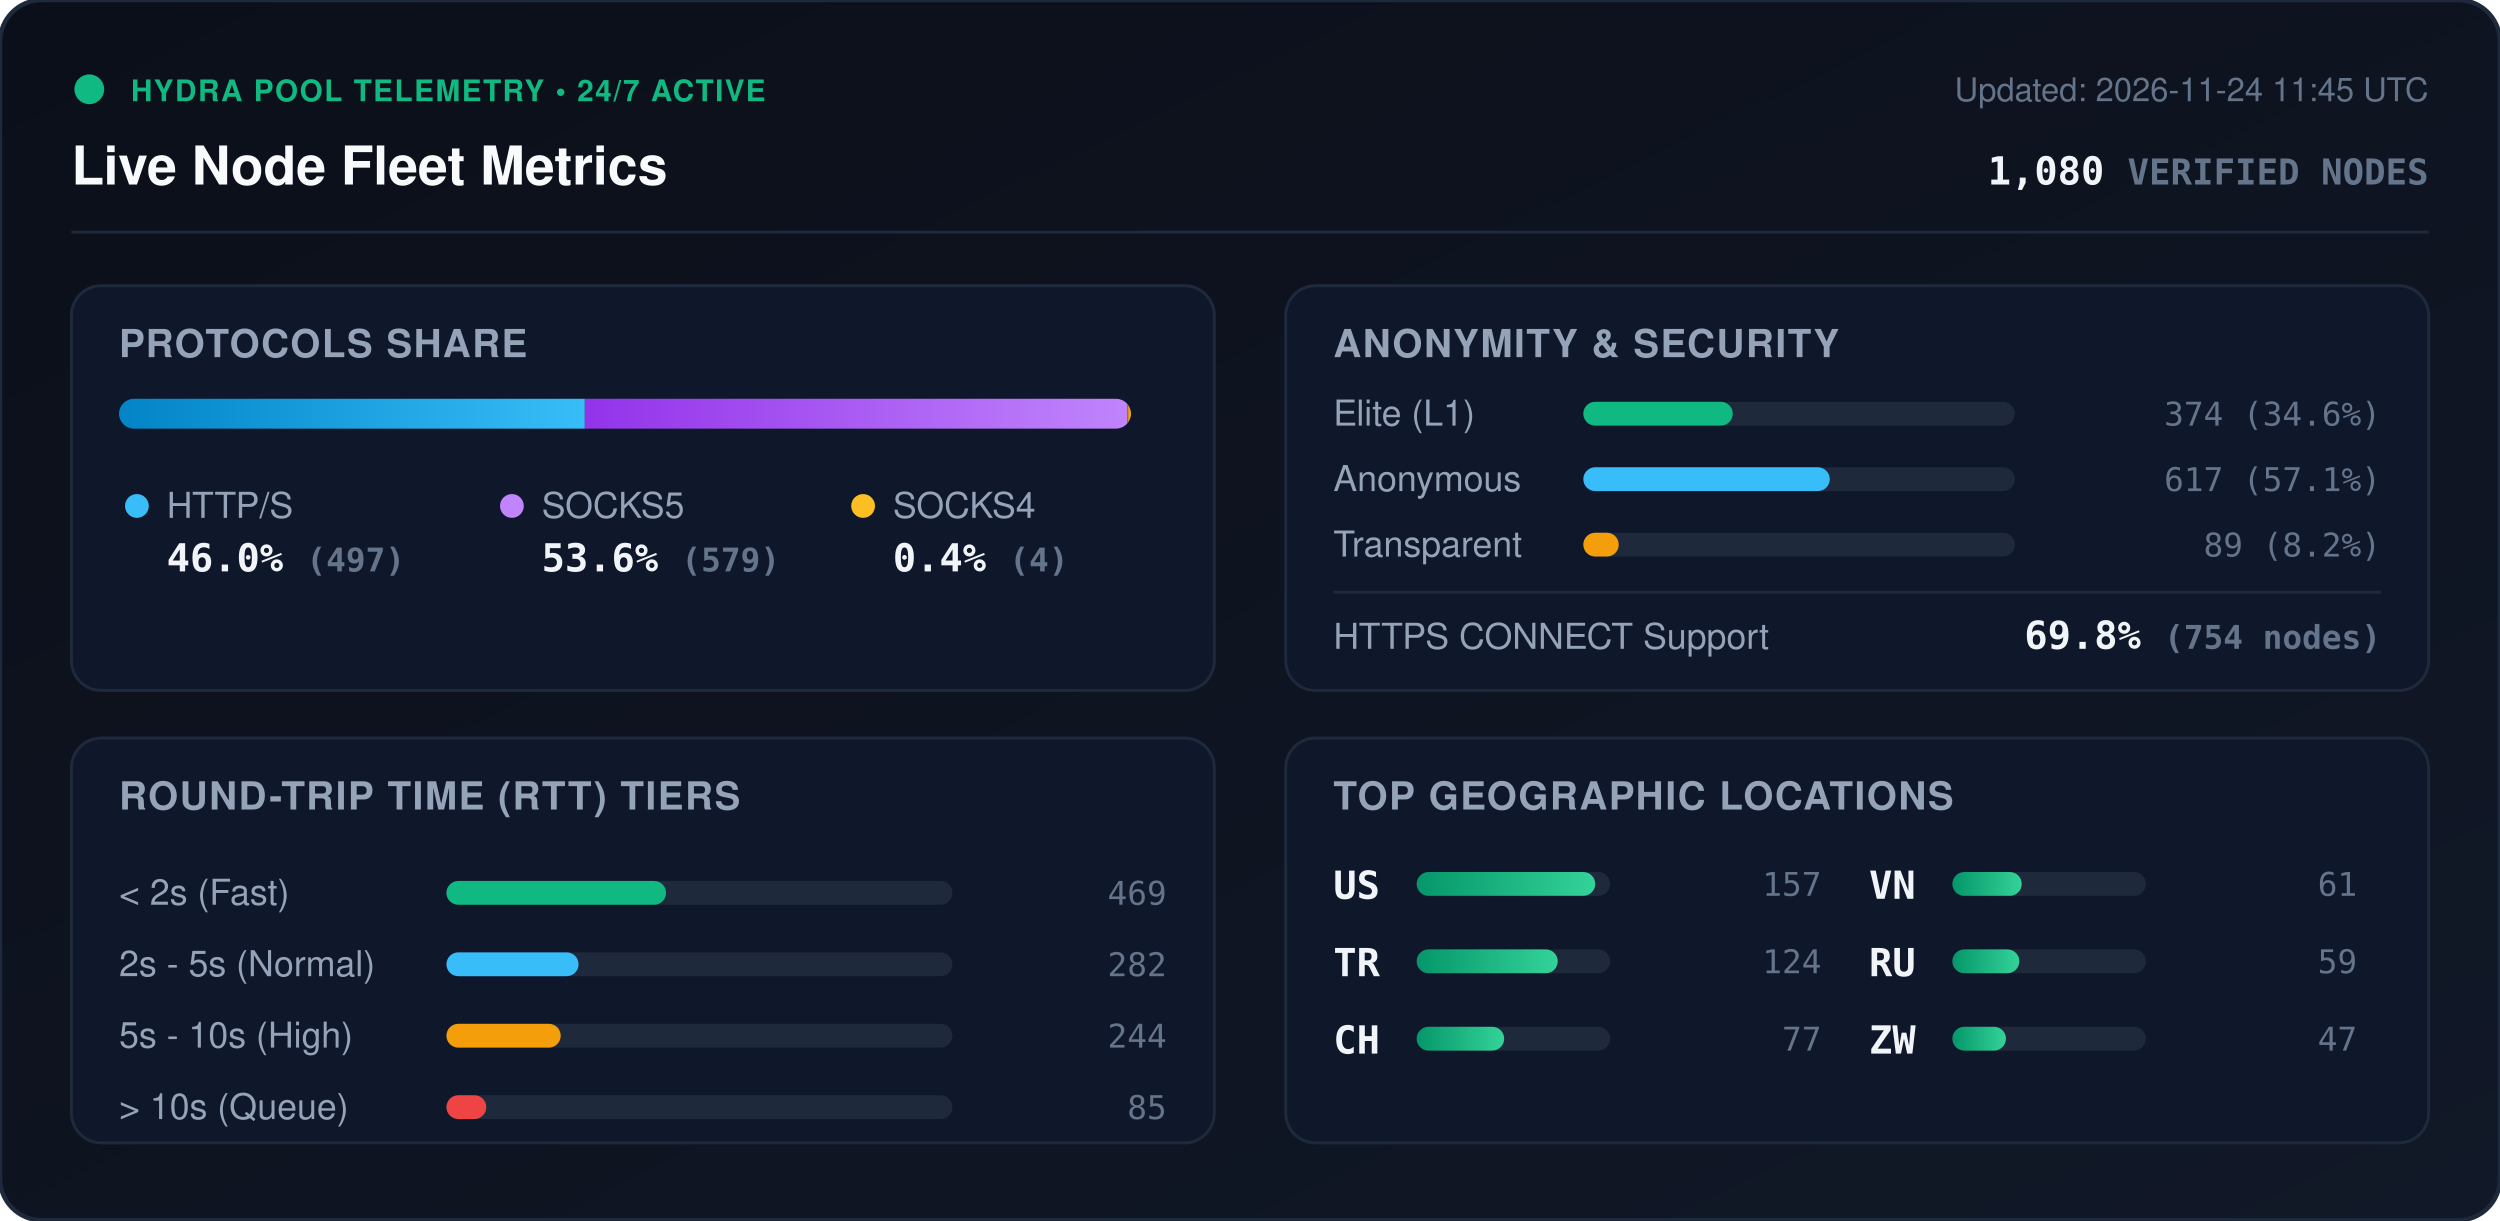
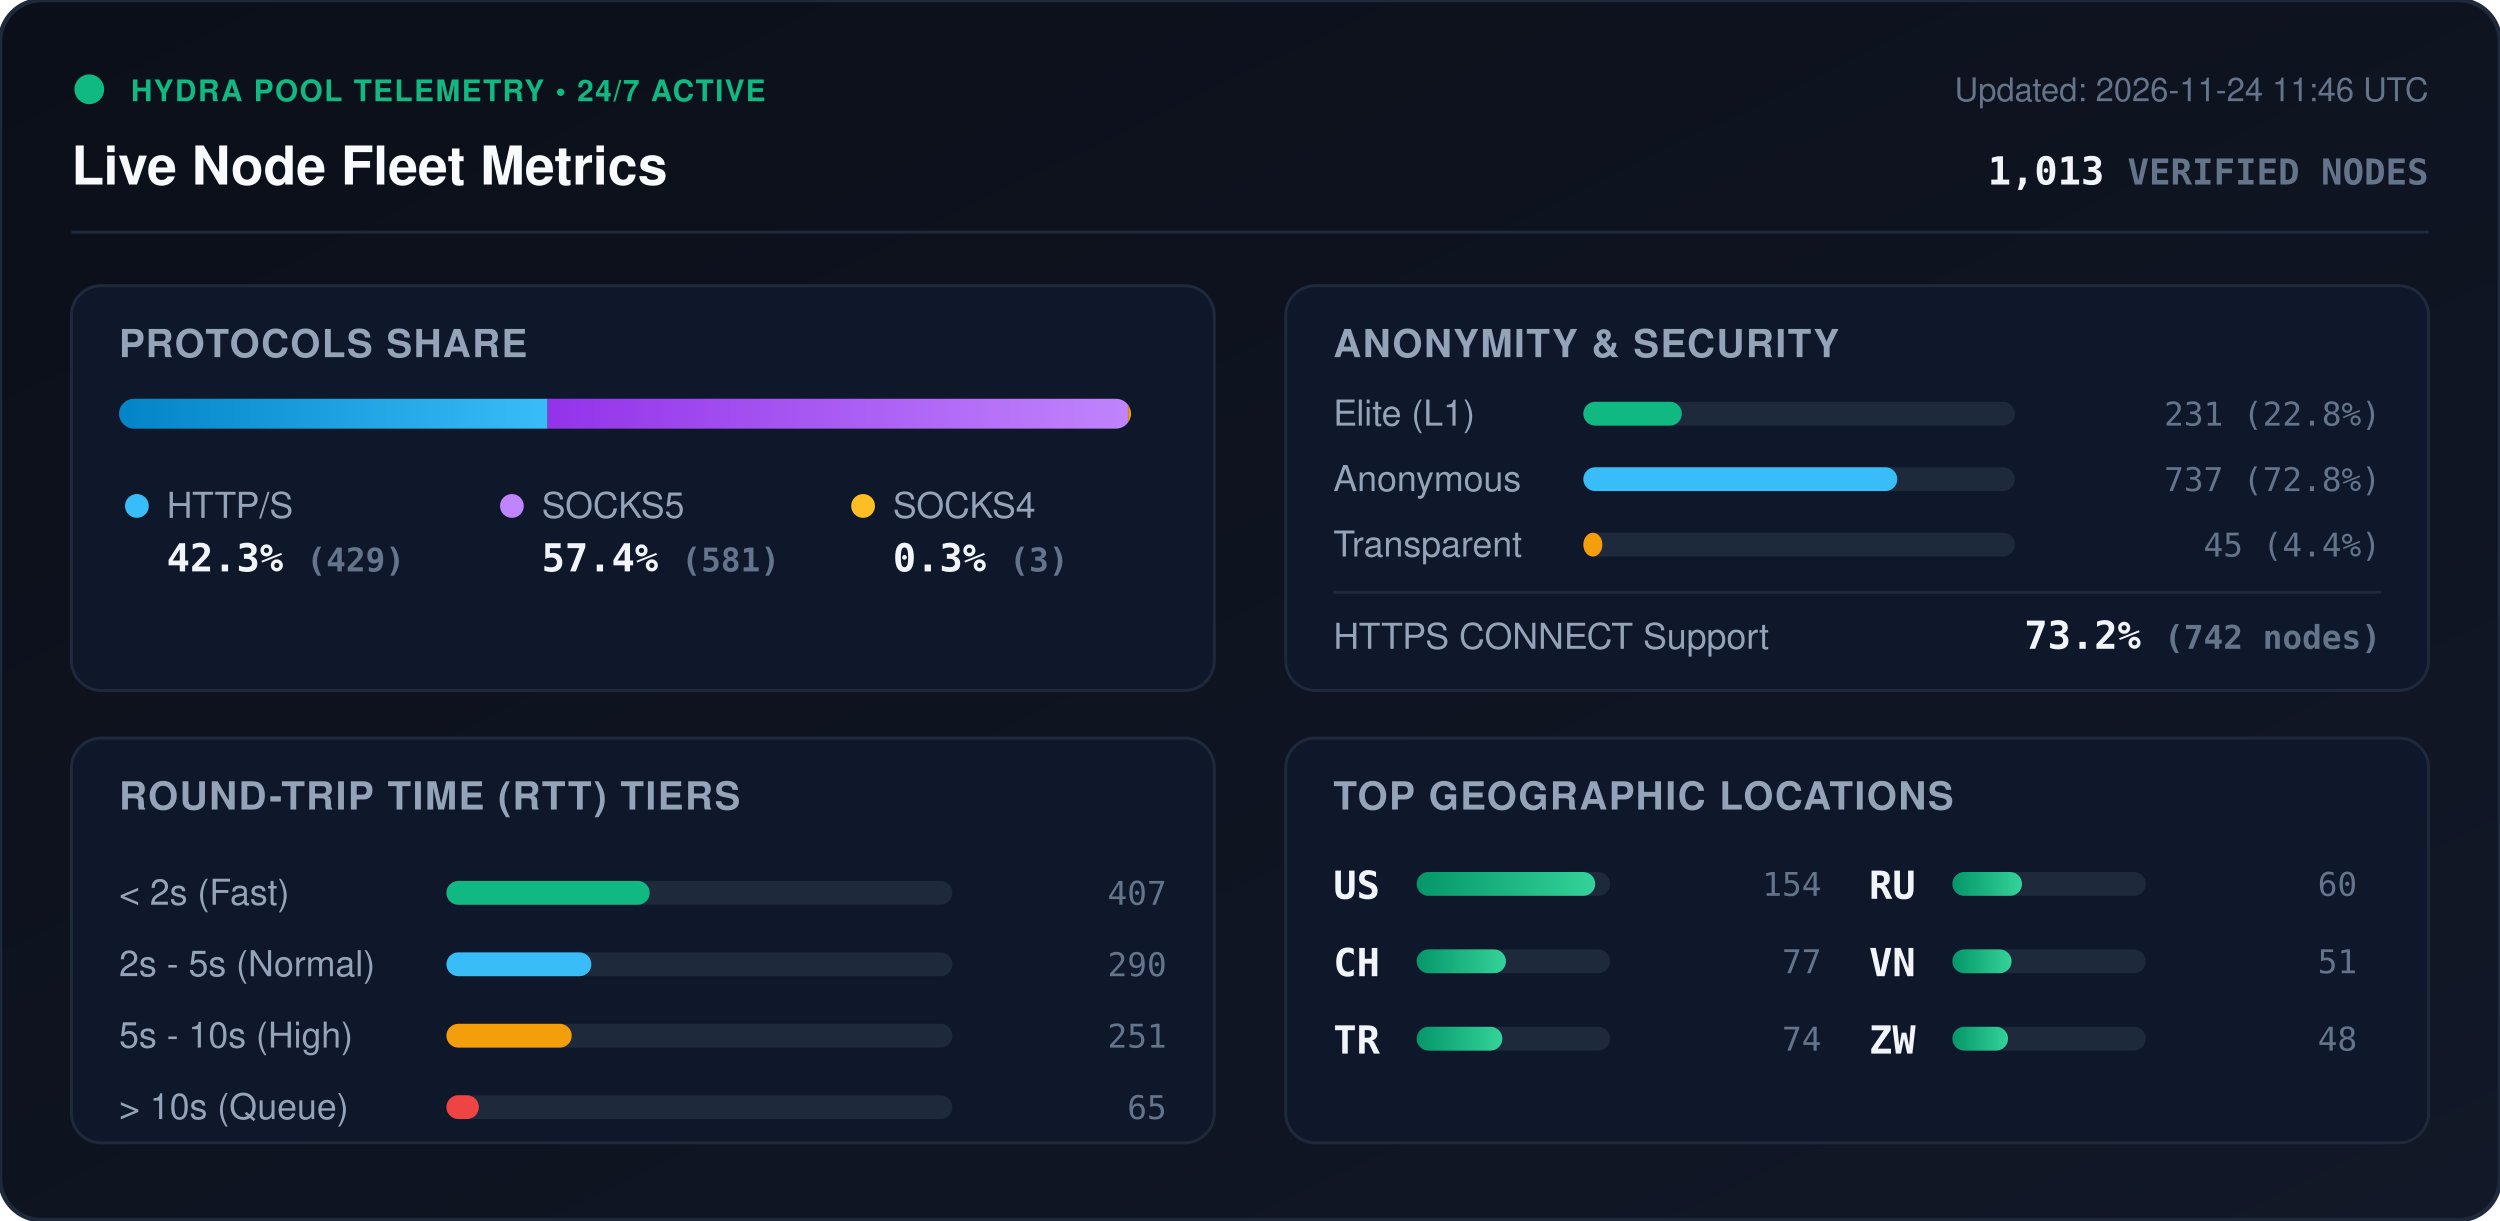
<svg xmlns="http://www.w3.org/2000/svg" viewBox="0 0 840 410" width="840" height="410" style="max-width: 100%; height: auto;">
  <defs>
    <linearGradient id="bg" x1="0%" y1="0%" x2="100%" y2="100%">
      <stop offset="0%" stop-color="#0b0f19" />
      <stop offset="100%" stop-color="#111827" />
    </linearGradient>
    <linearGradient id="bar-http" x1="0%" y1="0%" x2="100%" y2="0%">
      <stop offset="0%" stop-color="#0284c7" />
      <stop offset="100%" stop-color="#38bdf8" />
    </linearGradient>
    <linearGradient id="bar-socks5" x1="0%" y1="0%" x2="100%" y2="0%">
      <stop offset="0%" stop-color="#9333ea" />
      <stop offset="100%" stop-color="#c084fc" />
    </linearGradient>
    <linearGradient id="bar-socks4" x1="0%" y1="0%" x2="100%" y2="0%">
      <stop offset="0%" stop-color="#d97706" />
      <stop offset="100%" stop-color="#fbbf24" />
    </linearGradient>
    <linearGradient id="bar-green" x1="0%" y1="0%" x2="100%" y2="0%">
      <stop offset="0%" stop-color="#059669" />
      <stop offset="100%" stop-color="#34d399" />
    </linearGradient>
    <clipPath id="prog-track-clip">
      <rect width="340.0" height="10" rx="5" />
    </clipPath>
    <style>
      .title { font: 700 18px -apple-system, BlinkMacSystemFont, 'Segoe UI', Helvetica, Arial, sans-serif; fill: #f8fafc; }
      .sub { font: 500 11px -apple-system, BlinkMacSystemFont, 'Segoe UI', Helvetica, Arial, sans-serif; fill: #64748b; }
      .section-hdr { font: 600 13px -apple-system, BlinkMacSystemFont, 'Segoe UI', Helvetica, Arial, sans-serif; fill: #94a3b8; letter-spacing: 0.5px; }
      .metric-val { font: 700 13px -apple-system, BlinkMacSystemFont, 'Segoe UI', Helvetica, Arial, sans-serif; fill: #f1f5f9; }
      .metric-lbl { font: 500 12px -apple-system, BlinkMacSystemFont, 'Segoe UI', Helvetica, Arial, sans-serif; fill: #94a3b8; }
      .badge-txt { font: 700 10px -apple-system, BlinkMacSystemFont, 'Segoe UI', Helvetica, Arial, sans-serif; fill: #10b981; letter-spacing: 0.5px; }
      .mono { font-family: ui-monospace, SFMono-Regular, Menlo, Monaco, Consolas, monospace; }
      .pulse { animation: beacon 2s infinite ease-in-out; }
      @keyframes beacon { 0%, 100% { opacity: 1; } 50% { opacity: 0.35; } }
    </style>
  </defs>
  <rect width="840" height="410" rx="14" fill="url(#bg)" stroke="#1e293b" stroke-width="1.5" />
  <g transform="translate(24, 24)">
    <circle cx="6" cy="6" r="5" fill="#10b981" class="pulse" />
    <text x="20" y="10" class="badge-txt">HYDRA POOL TELEMETRY • 24/7 ACTIVE</text>
    <text x="0" y="38" class="title">Live Node Fleet Metrics</text>
-     <text x="792" y="10" text-anchor="end" class="sub">Updated: 2026-11-24 11:45 UTC</text>
-     <text x="792" y="38" text-anchor="end" class="metric-val mono" fill="#38bdf8">1,080 <tspan font-size="12" fill="#64748b">VERIFIED NODES</tspan>
+     <text x="792" y="10" text-anchor="end" class="sub">Updated: 2026-11-24 11:46 UTC</text>
+     <text x="792" y="38" text-anchor="end" class="metric-val mono" fill="#38bdf8">1,013 <tspan font-size="12" fill="#64748b">VERIFIED NODES</tspan>
    </text>
  </g>
  <line x1="24" y1="78" x2="816" y2="78" stroke="#1e293b" stroke-width="1" />
  <g transform="translate(24, 96)">
    <rect width="384" height="136" rx="10" fill="#0f172a" stroke="#1e293b" />
    <text x="16" y="24" class="section-hdr">PROTOCOLS SHARE</text>
    <g transform="translate(16, 38)">
      <rect width="340.0" height="10" rx="5" fill="#1e293b" />
      <g clip-path="url(#prog-track-clip)">
-         <rect x="0" width="156.5" height="10" fill="url(#bar-http)" />
-         <rect x="156.5" width="182.3" height="10" fill="url(#bar-socks5)" />
-         <rect x="338.8" width="1.3" height="10" fill="url(#bar-socks4)" />
+         <rect x="0" width="144.0" height="10" fill="url(#bar-http)" />
+         <rect x="144.0" width="195.0" height="10" fill="url(#bar-socks5)" />
+         <rect x="339.0" width="1.0" height="10" fill="url(#bar-socks4)" />
      </g>
    </g>
    <g transform="translate(16, 68)">
      <circle cx="6" cy="6" r="4" fill="#38bdf8" />
      <text x="16" y="10" class="metric-lbl">HTTP/S</text>
-       <text x="16" y="28" class="metric-val mono">46.0% <tspan font-size="11" fill="#64748b">(497)</tspan>
+       <text x="16" y="28" class="metric-val mono">42.3% <tspan font-size="11" fill="#64748b">(429)</tspan>
      </text>
      <circle cx="132" cy="6" r="4" fill="#c084fc" />
      <text x="142" y="10" class="metric-lbl">SOCKS5</text>
-       <text x="142" y="28" class="metric-val mono">53.6% <tspan font-size="11" fill="#64748b">(579)</tspan>
+       <text x="142" y="28" class="metric-val mono">57.4% <tspan font-size="11" fill="#64748b">(581)</tspan>
      </text>
      <circle cx="250" cy="6" r="4" fill="#fbbf24" />
      <text x="260" y="10" class="metric-lbl">SOCKS4</text>
-       <text x="260" y="28" class="metric-val mono">0.4% <tspan font-size="11" fill="#64748b">(4)</tspan>
+       <text x="260" y="28" class="metric-val mono">0.3% <tspan font-size="11" fill="#64748b">(3)</tspan>
      </text>
    </g>
  </g>
  <g transform="translate(432, 96)">
    <rect width="384" height="136" rx="10" fill="#0f172a" stroke="#1e293b" />
    <text x="16" y="24" class="section-hdr">ANONYMITY &amp; SECURITY</text>
    <text x="16" y="47" class="metric-lbl">Elite (L1)</text>
    <rect x="100" y="39" width="145.0" height="8" rx="4" fill="#1e293b" />
-     <rect x="100" y="39" width="50.2" height="8" rx="4" fill="#10b981" />
-     <text x="368" y="47" text-anchor="end" class="mono sub" fill="#e2e8f0">374 (34.6%)</text>
+     <rect x="100" y="39" width="33.1" height="8" rx="4" fill="#10b981" />
+     <text x="368" y="47" text-anchor="end" class="mono sub" fill="#e2e8f0">231 (22.8%)</text>
    <text x="16" y="69" class="metric-lbl">Anonymous</text>
    <rect x="100" y="61" width="145.0" height="8" rx="4" fill="#1e293b" />
-     <rect x="100" y="61" width="82.8" height="8" rx="4" fill="#38bdf8" />
-     <text x="368" y="69" text-anchor="end" class="mono sub" fill="#e2e8f0">617 (57.1%)</text>
+     <rect x="100" y="61" width="105.5" height="8" rx="4" fill="#38bdf8" />
+     <text x="368" y="69" text-anchor="end" class="mono sub" fill="#e2e8f0">737 (72.8%)</text>
    <text x="16" y="91" class="metric-lbl">Transparent</text>
    <rect x="100" y="83" width="145.0" height="8" rx="4" fill="#1e293b" />
-     <rect x="100" y="83" width="11.9" height="8" rx="4" fill="#f59e0b" />
-     <text x="368" y="91" text-anchor="end" class="mono sub" fill="#e2e8f0">89 (8.2%)</text>
+     <rect x="100" y="83" width="6.4" height="8" rx="4" fill="#f59e0b" />
+     <text x="368" y="91" text-anchor="end" class="mono sub" fill="#e2e8f0">45 (4.4%)</text>
    <line x1="16" y1="103" x2="368" y2="103" stroke="#1e293b" stroke-width="1" />
    <text x="16" y="122" class="metric-lbl">HTTPS CONNECT Support</text>
-     <text x="368" y="122" text-anchor="end" class="metric-val mono" fill="#34d399">69.8% <tspan font-size="11" fill="#64748b">(754 nodes)</tspan>
+     <text x="368" y="122" text-anchor="end" class="metric-val mono" fill="#34d399">73.2% <tspan font-size="11" fill="#64748b">(742 nodes)</tspan>
    </text>
  </g>
  <g transform="translate(24, 248)">
    <rect width="384" height="136" rx="10" fill="#0f172a" stroke="#1e293b" />
    <text x="16" y="24" class="section-hdr">ROUND-TRIP TIME (RTT) TIERS</text>
    <g transform="translate(16, 42)">
      <text x="0" y="14" class="metric-lbl">&lt; 2s (Fast)</text>
      <rect x="110" y="6" width="170" height="8" rx="4" fill="#1e293b" />
-       <rect x="110" y="6" width="73.8" height="8" rx="4" fill="#10b981" />
-       <text x="352" y="14" text-anchor="end" class="mono sub">469</text>
+       <rect x="110" y="6" width="68.3" height="8" rx="4" fill="#10b981" />
+       <text x="352" y="14" text-anchor="end" class="mono sub">407</text>
      <text x="0" y="38" class="metric-lbl">2s - 5s (Normal)</text>
      <rect x="110" y="30" width="170" height="8" rx="4" fill="#1e293b" />
-       <rect x="110" y="30" width="44.4" height="8" rx="4" fill="#38bdf8" />
-       <text x="352" y="38" text-anchor="end" class="mono sub">282</text>
+       <rect x="110" y="30" width="48.7" height="8" rx="4" fill="#38bdf8" />
+       <text x="352" y="38" text-anchor="end" class="mono sub">290</text>
      <text x="0" y="62" class="metric-lbl">5s - 10s (High)</text>
      <rect x="110" y="54" width="170" height="8" rx="4" fill="#1e293b" />
-       <rect x="110" y="54" width="38.4" height="8" rx="4" fill="#f59e0b" />
-       <text x="352" y="62" text-anchor="end" class="mono sub">244</text>
+       <rect x="110" y="54" width="42.1" height="8" rx="4" fill="#f59e0b" />
+       <text x="352" y="62" text-anchor="end" class="mono sub">251</text>
      <text x="0" y="86" class="metric-lbl">&gt; 10s (Queue)</text>
      <rect x="110" y="78" width="170" height="8" rx="4" fill="#1e293b" />
-       <rect x="110" y="78" width="13.4" height="8" rx="4" fill="#ef4444" />
-       <text x="352" y="86" text-anchor="end" class="mono sub">85</text>
+       <rect x="110" y="78" width="10.9" height="8" rx="4" fill="#ef4444" />
+       <text x="352" y="86" text-anchor="end" class="mono sub">65</text>
    </g>
  </g>
  <g transform="translate(432, 248)">
    <rect width="384" height="136" rx="10" fill="#0f172a" stroke="#1e293b" />
    <text x="16" y="24" class="section-hdr">TOP GEOGRAPHIC LOCATIONS</text>
    <g transform="translate(16, 42)">
      <g transform="translate(0, 0)">
        <text x="0" y="12" class="mono metric-val" font-size="12">US</text>
        <rect x="28" y="3" width="65" height="8" rx="4" fill="#1e293b" />
        <rect x="28" y="3" width="60.0" height="8" rx="4" fill="url(#bar-green)" />
-         <text x="164" y="11" text-anchor="end" class="mono sub">157</text>
+         <text x="164" y="11" text-anchor="end" class="mono sub">154</text>
      </g>
      <g transform="translate(0, 26)">
+         <text x="0" y="12" class="mono metric-val" font-size="12">CH</text>
+         <rect x="28" y="3" width="65" height="8" rx="4" fill="#1e293b" />
+         <rect x="28" y="3" width="30.0" height="8" rx="4" fill="url(#bar-green)" />
+         <text x="164" y="11" text-anchor="end" class="mono sub">77</text>
+       </g>
+       <g transform="translate(0, 52)">
        <text x="0" y="12" class="mono metric-val" font-size="12">TR</text>
        <rect x="28" y="3" width="65" height="8" rx="4" fill="#1e293b" />
-         <rect x="28" y="3" width="47.4" height="8" rx="4" fill="url(#bar-green)" />
-         <text x="164" y="11" text-anchor="end" class="mono sub">124</text>
-       </g>
-       <g transform="translate(0, 52)">
-         <text x="0" y="12" class="mono metric-val" font-size="12">CH</text>
-         <rect x="28" y="3" width="65" height="8" rx="4" fill="#1e293b" />
-         <rect x="28" y="3" width="29.4" height="8" rx="4" fill="url(#bar-green)" />
-         <text x="164" y="11" text-anchor="end" class="mono sub">77</text>
+         <rect x="28" y="3" width="28.8" height="8" rx="4" fill="url(#bar-green)" />
+         <text x="164" y="11" text-anchor="end" class="mono sub">74</text>
      </g>
      <g transform="translate(180, 0)">
+         <text x="0" y="12" class="mono metric-val" font-size="12">RU</text>
+         <rect x="28" y="3" width="65" height="8" rx="4" fill="#1e293b" />
+         <rect x="28" y="3" width="23.4" height="8" rx="4" fill="url(#bar-green)" />
+         <text x="164" y="11" text-anchor="end" class="mono sub">60</text>
+       </g>
+       <g transform="translate(180, 26)">
        <text x="0" y="12" class="mono metric-val" font-size="12">VN</text>
        <rect x="28" y="3" width="65" height="8" rx="4" fill="#1e293b" />
-         <rect x="28" y="3" width="23.3" height="8" rx="4" fill="url(#bar-green)" />
-         <text x="164" y="11" text-anchor="end" class="mono sub">61</text>
-       </g>
-       <g transform="translate(180, 26)">
-         <text x="0" y="12" class="mono metric-val" font-size="12">RU</text>
-         <rect x="28" y="3" width="65" height="8" rx="4" fill="#1e293b" />
-         <rect x="28" y="3" width="22.5" height="8" rx="4" fill="url(#bar-green)" />
-         <text x="164" y="11" text-anchor="end" class="mono sub">59</text>
+         <rect x="28" y="3" width="19.9" height="8" rx="4" fill="url(#bar-green)" />
+         <text x="164" y="11" text-anchor="end" class="mono sub">51</text>
      </g>
      <g transform="translate(180, 52)">
        <text x="0" y="12" class="mono metric-val" font-size="12">ZW</text>
        <rect x="28" y="3" width="65" height="8" rx="4" fill="#1e293b" />
-         <rect x="28" y="3" width="18.0" height="8" rx="4" fill="url(#bar-green)" />
-         <text x="164" y="11" text-anchor="end" class="mono sub">47</text>
+         <rect x="28" y="3" width="18.7" height="8" rx="4" fill="url(#bar-green)" />
+         <text x="164" y="11" text-anchor="end" class="mono sub">48</text>
      </g>
    </g>
  </g>
</svg>
